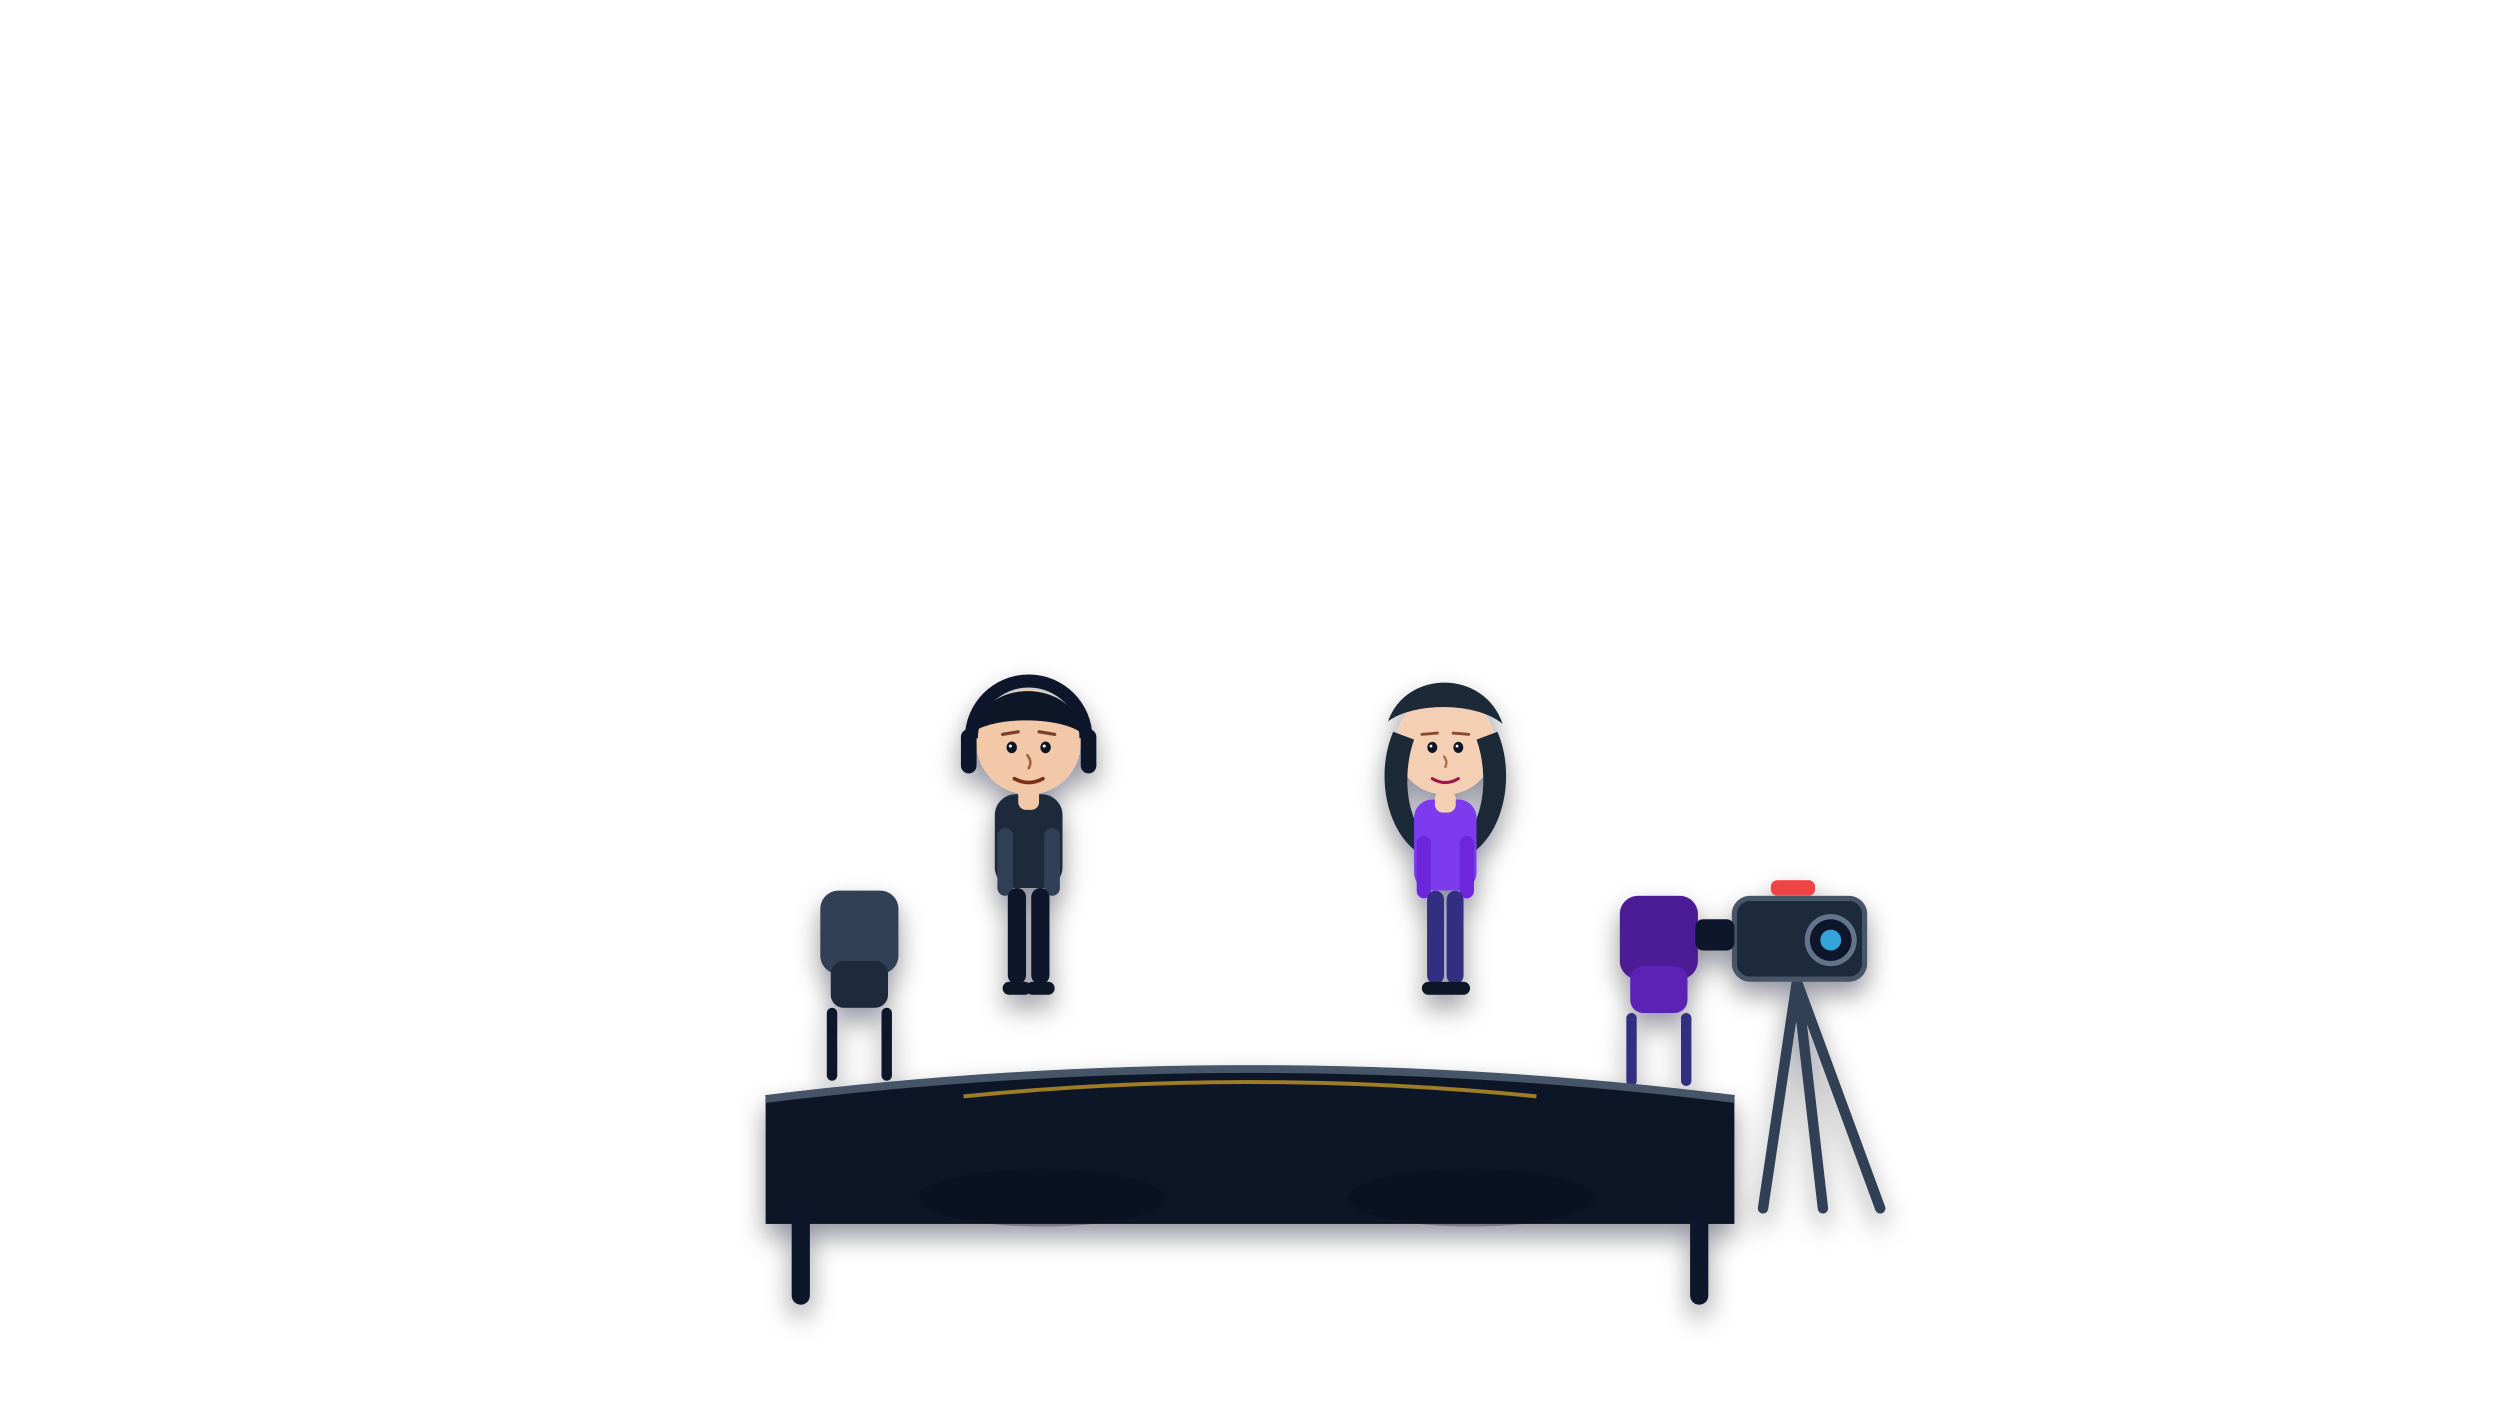
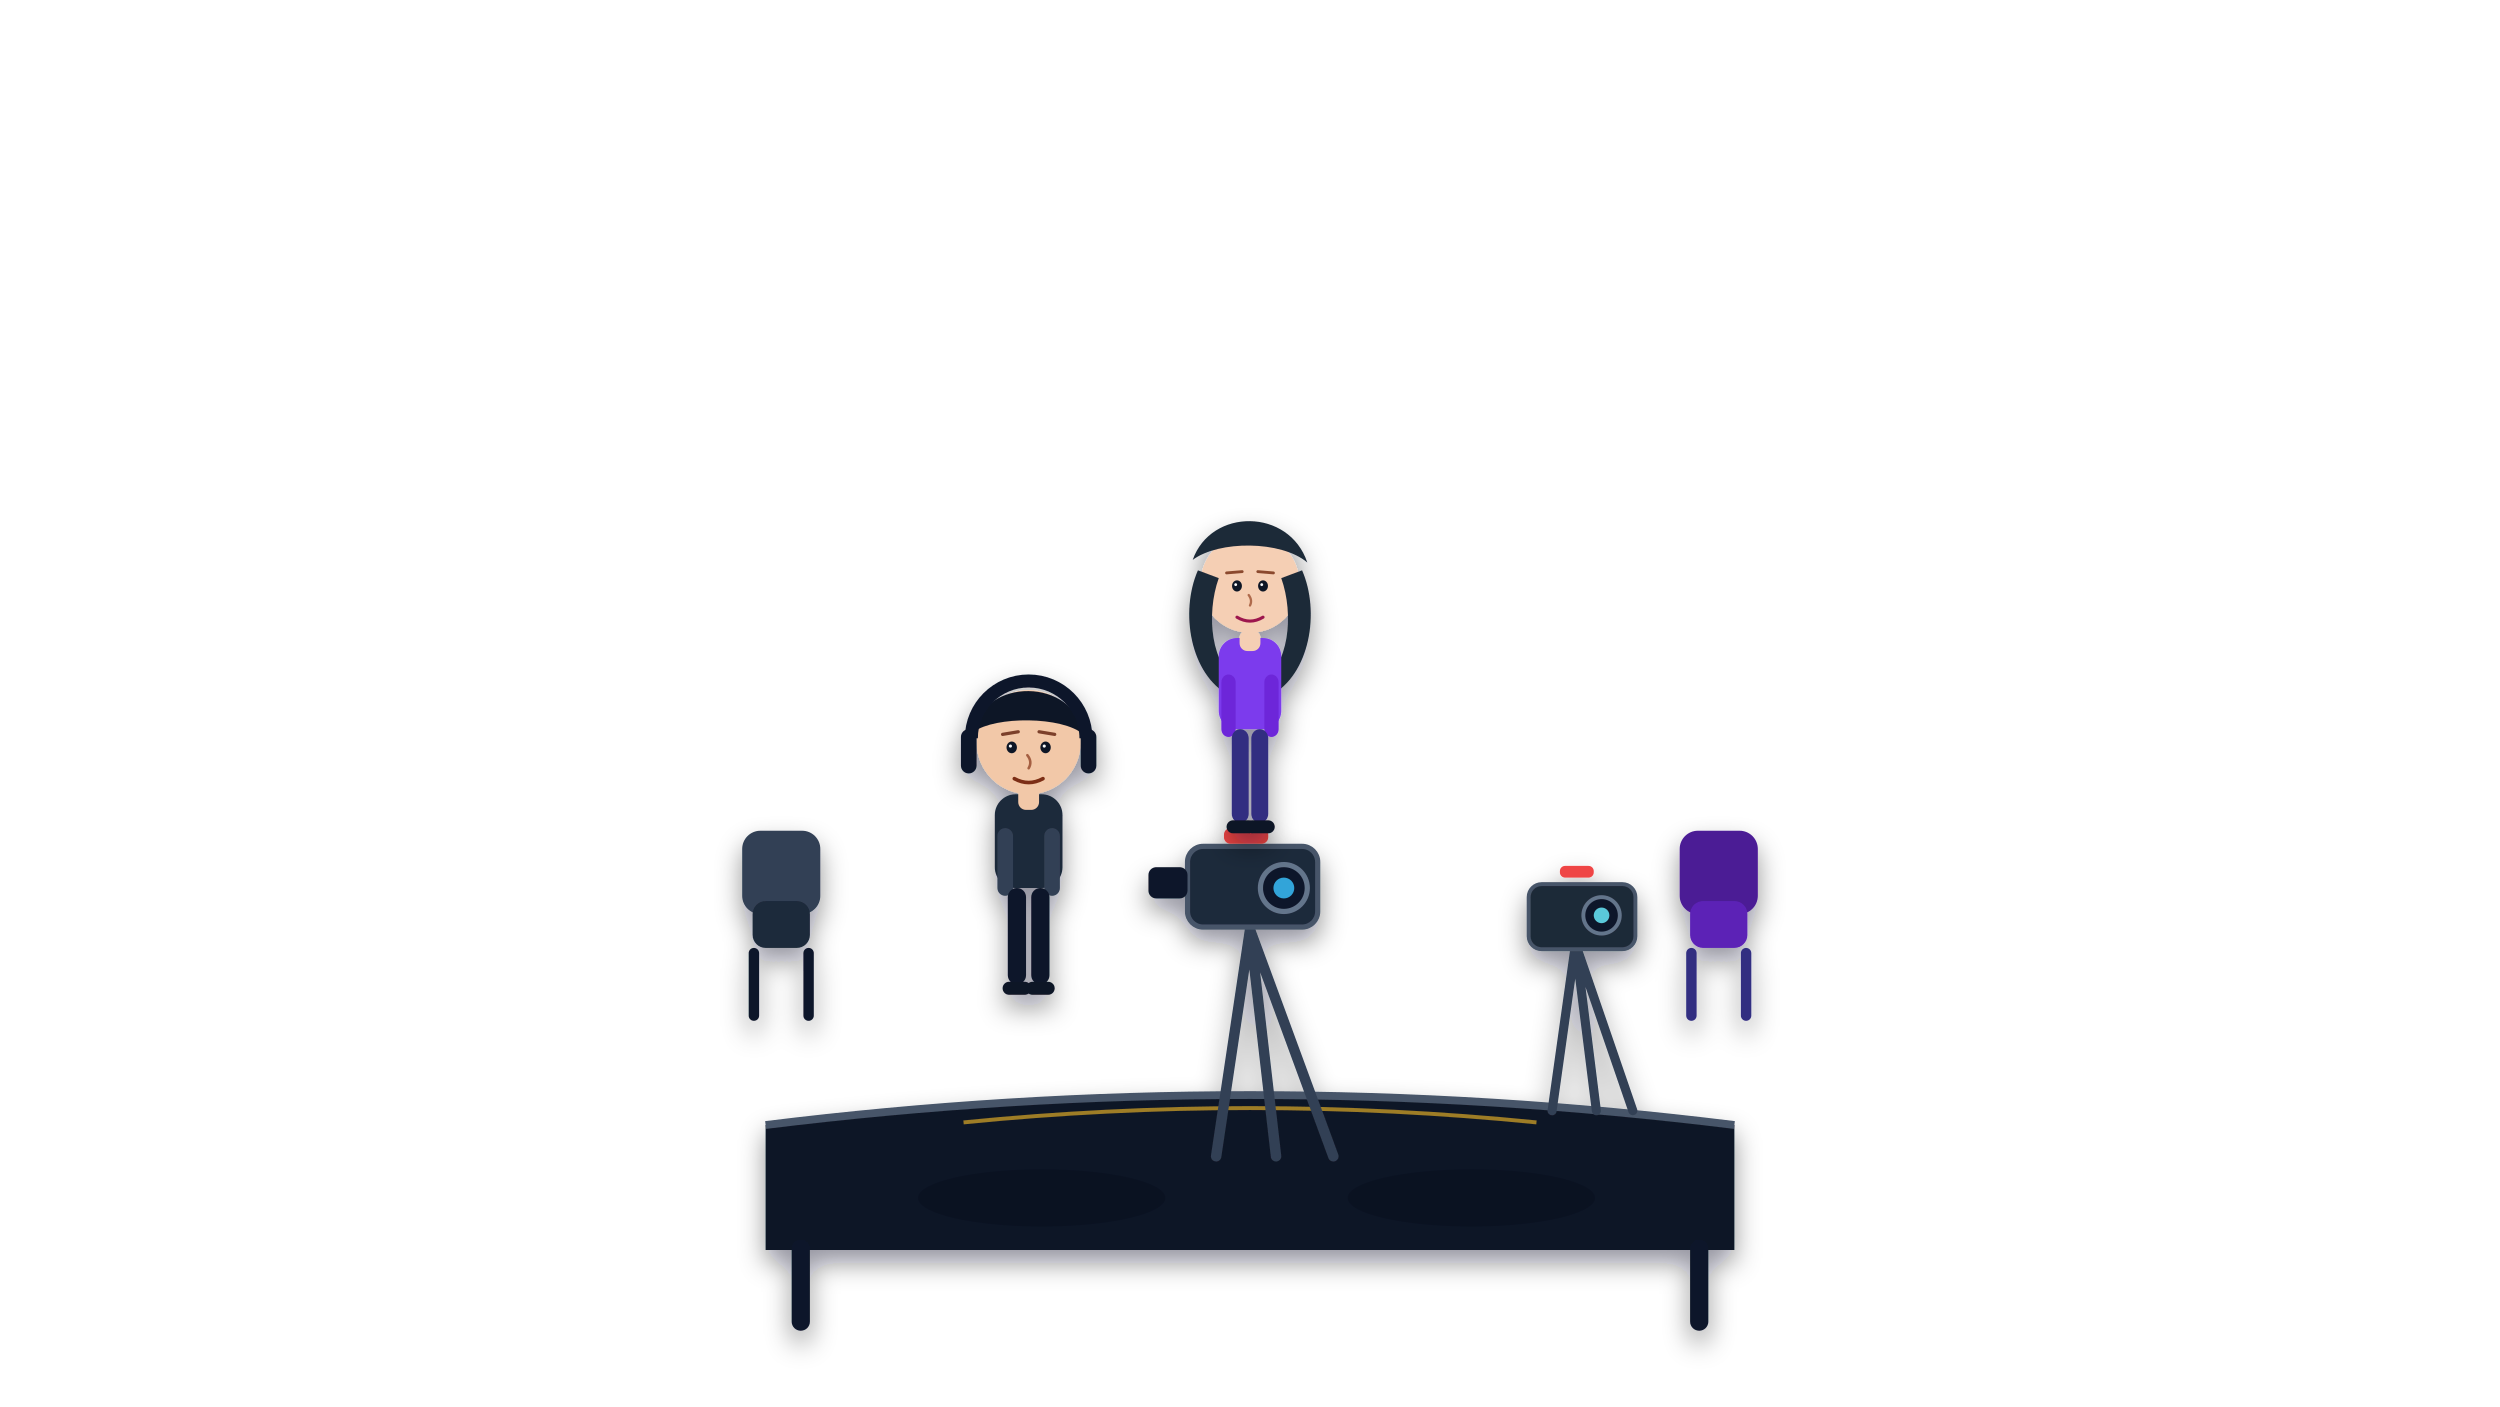
<svg xmlns="http://www.w3.org/2000/svg" viewBox="0 0 1920 1080">
  <defs>
    <filter id="shadowSoft" x="-50%" y="-50%" width="200%" height="200%">
      <feDropShadow dx="0" dy="10" stdDeviation="10" flood-color="#020617" flood-opacity="0.42" />
    </filter>
  </defs>
  <g id="avatarPerson" transform="translate(960, 560)">
-     <animateTransform attributeName="transform" type="translate" values="960 560; 968 558; 952 562; 960 560" dur="7.5s" repeatCount="indefinite" />
    <g id="studioProps" filter="url(#shadowSoft)">
-       <g id="leftChair" transform="translate(-300, 206)">
+       <g id="leftChair" transform="translate(-360, 160)">
        <rect x="-30" y="-82" width="60" height="64" rx="14" fill="#334155" />
        <rect x="-22" y="-28" width="44" height="36" rx="10" fill="#1e293b" />
        <rect x="-25" y="8" width="8" height="56" rx="4" fill="#0f172a" />
        <rect x="17" y="8" width="8" height="56" rx="4" fill="#0f172a" />
      </g>
-       <g id="rightChair" transform="translate(314, 210)">
+       <g id="rightChair" transform="translate(360, 160)">
        <rect x="-30" y="-82" width="60" height="64" rx="14" fill="#4c1d95" />
        <rect x="-22" y="-28" width="44" height="36" rx="10" fill="#5b21b6" />
        <rect x="-25" y="8" width="8" height="56" rx="4" fill="#312e81" />
        <rect x="17" y="8" width="8" height="56" rx="4" fill="#312e81" />
      </g>
-       <g id="desk" transform="translate(0, 258)">
+       <g id="desk" transform="translate(0, 278)">
        <path d="M -372 26 Q 0 -20 372 26 L 372 122 L -372 122 Z" fill="#111827" />
        <path d="M -372 26 Q 0 -20 372 26" fill="none" stroke="#475569" stroke-width="6" />
        <path d="M -220 24 Q 0 2 220 24" fill="none" stroke="#fbbf24" stroke-width="3" opacity="0.6" />
        <rect x="-352" y="114" width="14" height="70" rx="7" fill="#0f172a" />
        <rect x="338" y="114" width="14" height="70" rx="7" fill="#0f172a" />
      </g>
-       <g id="studioCamera" transform="translate(420, 170)">
+       <g id="studioCamera" transform="translate(0, 130)">
        <path d="M 0 24 L -26 198 M 0 24 L 20 198 M 0 24 L 64 198" stroke="#334155" stroke-width="8" stroke-linecap="round" />
        <rect x="-48" y="-40" width="100" height="62" rx="12" fill="#1e293b" stroke="#475569" stroke-width="4" />
        <rect x="-78" y="-24" width="30" height="24" rx="6" fill="#0f172a" />
        <circle cx="26" cy="-8" r="18" fill="#0f172a" stroke="#64748b" stroke-width="4" />
        <circle cx="26" cy="-8" r="8" fill="#38bdf8" opacity="0.85" />
        <rect x="-20" y="-54" width="34" height="12" rx="5" fill="#ef4444" />
      </g>
+       <g id="videoCameraBack" transform="translate(250, 145)">
+         <path d="M 0 20 L -18 148 M 0 20 L 16 148 M 0 20 L 44 148" stroke="#334155" stroke-width="7" stroke-linecap="round" />
+         <rect x="-36" y="-26" width="82" height="50" rx="10" fill="#1f2937" stroke="#475569" stroke-width="3" />
+         <circle cx="20" cy="-2" r="14" fill="#0f172a" stroke="#64748b" stroke-width="3" />
+         <circle cx="20" cy="-2" r="6" fill="#67e8f9" opacity="0.85" />
+         <rect x="-12" y="-40" width="26" height="9" rx="4" fill="#ef4444" />
+       </g>
    </g>
    <ellipse cx="-160" cy="360" rx="95" ry="22" fill="#020617" opacity="0.28" />
    <ellipse cx="170" cy="360" rx="95" ry="22" fill="#020617" opacity="0.28" />
    <g id="maleWalker" transform="translate(-170, 120)" filter="url(#shadowSoft)">
-       <animateTransform attributeName="transform" type="translate" values="-170 120; -130 120; -170 120" dur="3.4s" repeatCount="indefinite" />
+       <animateTransform attributeName="transform" type="translate" values="-260 120; 260 120" dur="5.8s" repeatCount="indefinite" />
      <animateTransform attributeName="transform" type="translate" values="0 0; 0 -4; 0 0; 0 4; 0 0" dur="0.9s" repeatCount="indefinite" additive="sum" />
      <g id="maleHead">
        <circle cx="0" cy="-110" r="40" fill="#f2c8a8" />
        <path d="M -42 -118 C -35 -160, 35 -160, 42 -116 C 26 -130, -26 -130, -42 -118 Z" fill="#111827" />
        <path d="M -44 -113 A 44 44 0 0 1 44 -113" fill="none" stroke="#0f172a" stroke-width="10" />
        <rect x="-52" y="-120" width="12" height="34" rx="6" fill="#0f172a" />
        <rect x="40" y="-120" width="12" height="34" rx="6" fill="#0f172a" />
        <line x1="-20" y1="-116" x2="-8" y2="-118" stroke="#7c3f2a" stroke-width="2.5" stroke-linecap="round" />
        <line x1="8" y1="-118" x2="20" y2="-116" stroke="#7c3f2a" stroke-width="2.5" stroke-linecap="round" />
        <ellipse cx="-13" cy="-106" rx="4" ry="4.5" fill="#111827" />
        <ellipse cx="13" cy="-106" rx="4" ry="4.5" fill="#111827" />
        <circle cx="-14" cy="-107" r="1.2" fill="#f8fafc" />
        <circle cx="12" cy="-107" r="1.2" fill="#f8fafc" />
        <path d="M -1 -100 Q 3 -95 0 -90" fill="none" stroke="#a55f42" stroke-width="2" stroke-linecap="round" />
        <path d="M -11 -82 Q 0 -76 11 -82" fill="none" stroke="#7c2d12" stroke-width="2.8" stroke-linecap="round" />
      </g>
      <rect x="-26" y="-70" width="52" height="72" rx="16" fill="#1e293b" />
      <rect x="-8" y="-76" width="16" height="18" rx="6" fill="#f2c8a8" />
      <g transform="translate(-24,-44)">
        <rect x="0" y="0" width="12" height="52" rx="6" fill="#334155">
          <animateTransform attributeName="transform" type="rotate" values="22 6 0; -22 6 0; 22 6 0" dur="0.9s" repeatCount="indefinite" />
        </rect>
      </g>
      <g transform="translate(12,-44)">
        <rect x="0" y="0" width="12" height="52" rx="6" fill="#334155">
          <animateTransform attributeName="transform" type="rotate" values="-22 6 0; 22 6 0; -22 6 0" dur="0.9s" repeatCount="indefinite" />
        </rect>
      </g>
      <g transform="translate(-16,2)">
        <rect x="0" y="0" width="14" height="74" rx="7" fill="#0f172a">
          <animateTransform attributeName="transform" type="rotate" values="-22 7 0; 24 7 0; -22 7 0" dur="0.9s" repeatCount="indefinite" />
        </rect>
        <rect x="-4" y="72" width="22" height="10" rx="5" fill="#111827" />
      </g>
      <g transform="translate(2,2)">
        <rect x="0" y="0" width="14" height="74" rx="7" fill="#0f172a">
          <animateTransform attributeName="transform" type="rotate" values="24 7 0; -22 7 0; 24 7 0" dur="0.9s" repeatCount="indefinite" />
        </rect>
        <rect x="-4" y="72" width="22" height="10" rx="5" fill="#111827" />
      </g>
    </g>
-     <g id="femaleWalker" transform="translate(150, 124)" filter="url(#shadowSoft)">
-       <animateTransform attributeName="transform" type="translate" values="150 124; 190 124; 150 124" dur="3.4s" begin="0.28s" repeatCount="indefinite" />
+     <g id="femaleWalker" transform="translate(0, 0)" filter="url(#shadowSoft)">
+       <animateMotion dur="6.2s" begin="0.28s" repeatCount="indefinite" rotate="0" path="M 150 124 A 62 62 0 1 1 149.9 124 L 360 124" />
      <animateTransform attributeName="transform" type="translate" values="0 0; 0 4; 0 0; 0 -4; 0 0" dur="0.9s" begin="0.28s" repeatCount="indefinite" additive="sum" />
      <g id="femaleHead">
        <circle cx="0" cy="-112" r="38" fill="#f5cfb4" />
        <path d="M -44 -130 C -30 -170, 30 -170, 44 -128 C 24 -145, -24 -145, -44 -130 Z" fill="#1f2937" />
        <path d="M -40 -122 C -54 -90, -46 -42, -16 -26 L -8 -36 C -30 -48, -34 -88, -24 -116 Z" fill="#1f2937" />
        <path d="M 40 -122 C 54 -90, 46 -42, 16 -26 L 8 -36 C 30 -48, 34 -88, 24 -116 Z" fill="#1f2937" />
        <line x1="-18" y1="-120" x2="-6" y2="-121" stroke="#8b4a2e" stroke-width="2.2" stroke-linecap="round" />
        <line x1="6" y1="-121" x2="18" y2="-120" stroke="#8b4a2e" stroke-width="2.2" stroke-linecap="round" />
        <ellipse cx="-10" cy="-110" rx="3.8" ry="4.3" fill="#111827" />
        <ellipse cx="10" cy="-110" rx="3.8" ry="4.3" fill="#111827" />
        <circle cx="-11" cy="-111" r="1.1" fill="#f8fafc" />
        <circle cx="9" cy="-111" r="1.1" fill="#f8fafc" />
        <path d="M -1 -103 Q 2 -99 0 -95" fill="none" stroke="#af6a4b" stroke-width="1.8" stroke-linecap="round" />
        <path d="M -10 -86 Q 0 -80 10 -86" fill="none" stroke="#9d174d" stroke-width="2.4" stroke-linecap="round" />
      </g>
      <rect x="-24" y="-70" width="48" height="70" rx="14" fill="#7c3aed" />
      <rect x="-8" y="-76" width="16" height="16" rx="6" fill="#f5cfb4" />
      <g transform="translate(-22,-42)">
        <rect x="0" y="0" width="11" height="48" rx="6" fill="#6d28d9">
          <animateTransform attributeName="transform" type="rotate" values="-24 5.5 0; 20 5.5 0; -24 5.5 0" dur="0.9s" begin="0.28s" repeatCount="indefinite" />
        </rect>
      </g>
      <g transform="translate(11,-42)">
        <rect x="0" y="0" width="11" height="48" rx="6" fill="#6d28d9">
          <animateTransform attributeName="transform" type="rotate" values="20 5.5 0; -24 5.5 0; 20 5.5 0" dur="0.9s" begin="0.28s" repeatCount="indefinite" />
        </rect>
      </g>
      <g transform="translate(-14,0)">
        <rect x="0" y="0" width="13" height="72" rx="7" fill="#312e81">
          <animateTransform attributeName="transform" type="rotate" values="22 6.5 0; -24 6.5 0; 22 6.5 0" dur="0.9s" begin="0.28s" repeatCount="indefinite" />
        </rect>
        <rect x="-4" y="70" width="22" height="10" rx="5" fill="#111827" />
      </g>
      <g transform="translate(1,0)">
        <rect x="0" y="0" width="13" height="72" rx="7" fill="#312e81">
          <animateTransform attributeName="transform" type="rotate" values="-24 6.5 0; 22 6.5 0; -24 6.5 0" dur="0.9s" begin="0.28s" repeatCount="indefinite" />
        </rect>
        <rect x="-4" y="70" width="22" height="10" rx="5" fill="#111827" />
      </g>
    </g>
  </g>
</svg>
